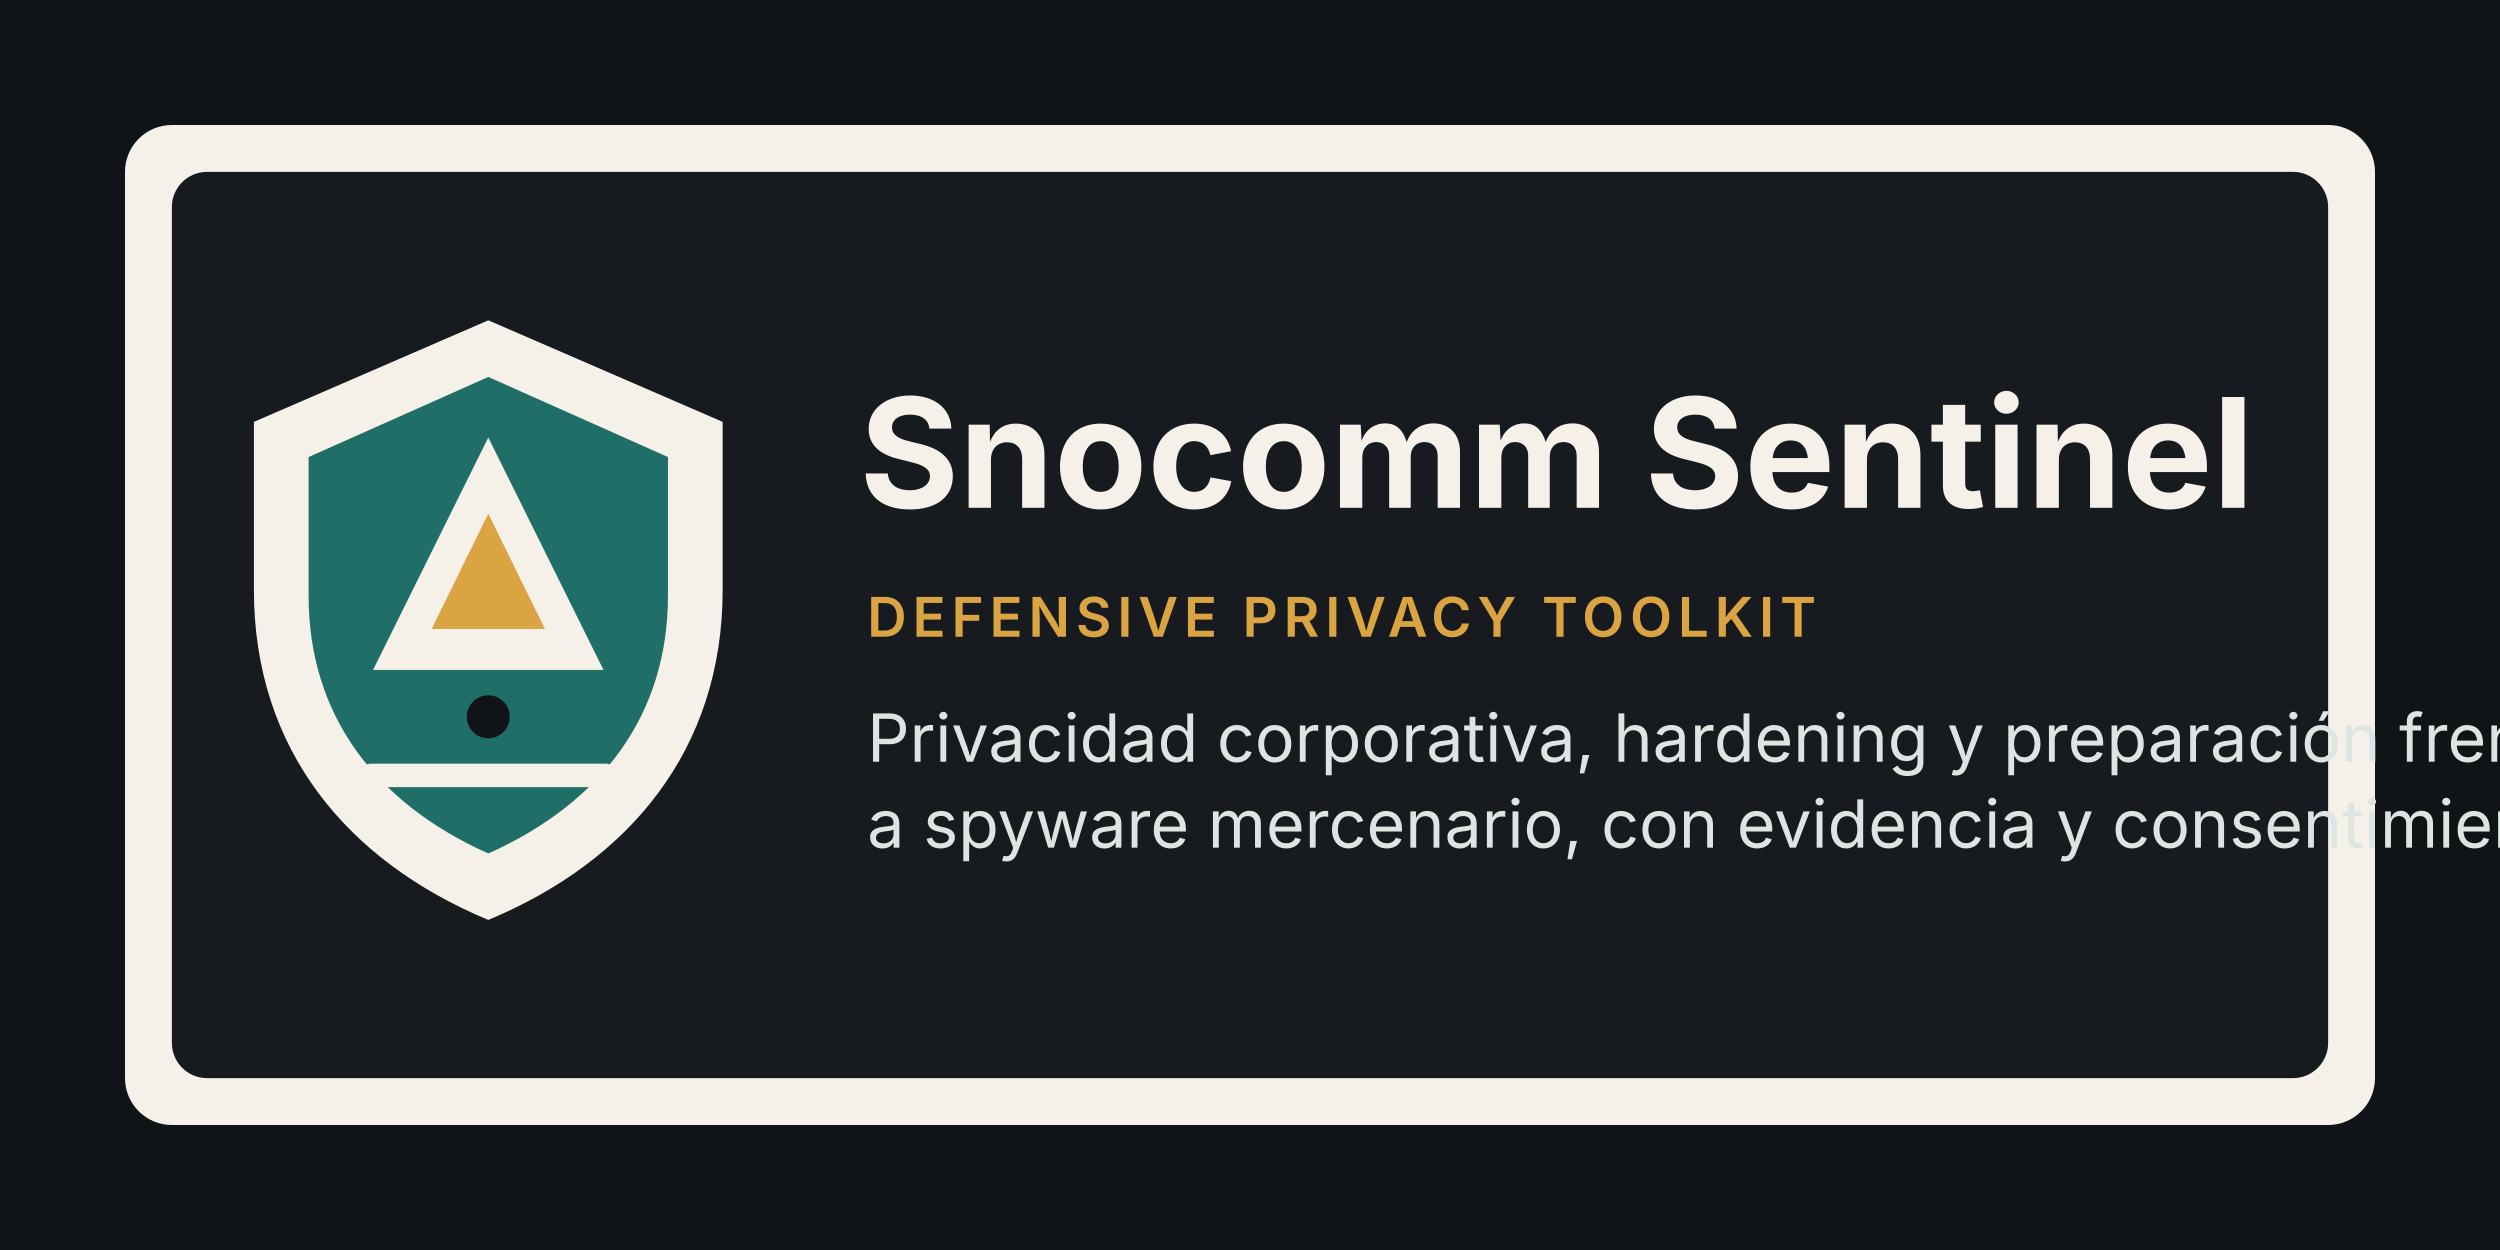
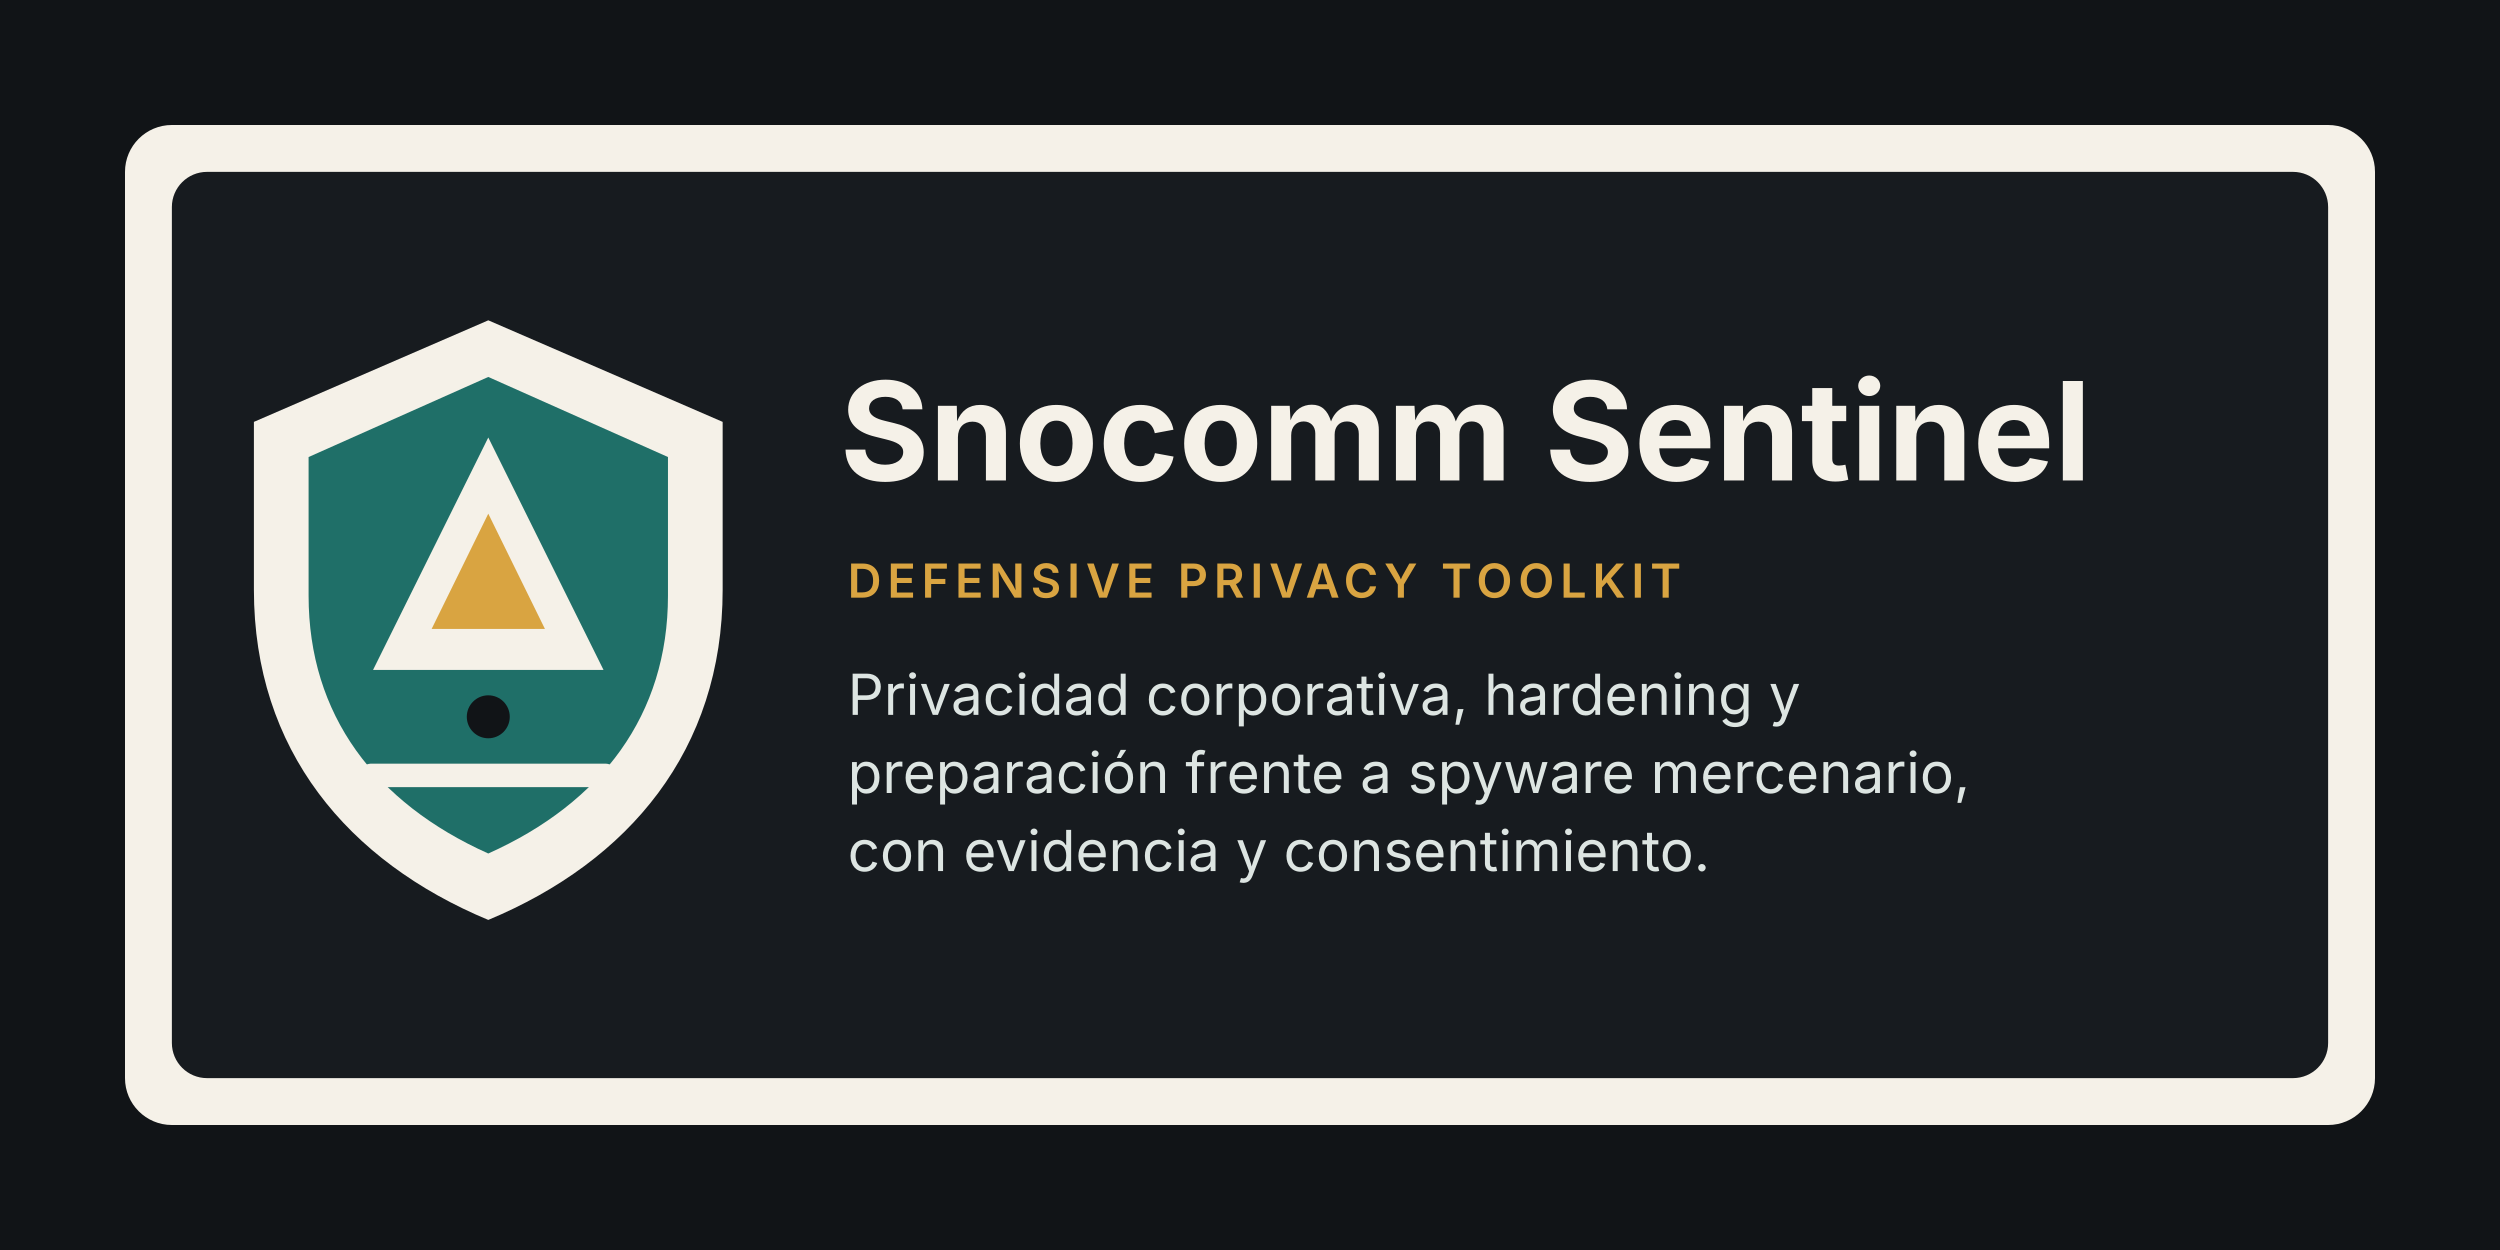
<svg xmlns="http://www.w3.org/2000/svg" viewBox="0 0 1280 640" role="img" aria-labelledby="title desc">
  <rect width="1280" height="640" fill="#111417" />
  <rect x="64" y="64" width="1152" height="512" rx="24" fill="#F5F1E8" />
  <rect x="88" y="88" width="1104" height="464" rx="18" fill="#171B1F" />
  <path d="M250 164 370 216v86c0 82-48 139-120 169-72-30-120-87-120-169v-86l120-52Z" fill="#F5F1E8" />
  <path d="M250 193 342 234v71c0 61-34 106-92 132-58-26-92-71-92-132v-71l92-41Z" fill="#1F6F68" />
  <path d="M250 224 309 343H191l59-119Z" fill="#F5F1E8" />
  <path d="M250 263 279 322h-58l29-59Z" fill="#D9A441" />
  <circle cx="250" cy="367" r="11" fill="#111417" />
  <path d="M190 397h120" stroke="#F5F1E8" stroke-width="12" stroke-linecap="round" />
-   <text x="440" y="260" fill="#F5F1E8" font-family="Inter, ui-sans-serif, system-ui, -apple-system, BlinkMacSystemFont, Segoe UI, sans-serif" font-size="78" font-weight="700">Snocomm Sentinel</text>
-   <text x="444" y="326" fill="#D9A441" font-family="Inter, ui-sans-serif, system-ui, -apple-system, BlinkMacSystemFont, Segoe UI, sans-serif" font-size="28" font-weight="600" letter-spacing="3">DEFENSIVE PRIVACY TOOLKIT</text>
-   <text x="444" y="390" fill="#DDE5E2" font-family="Inter, ui-sans-serif, system-ui, -apple-system, BlinkMacSystemFont, Segoe UI, sans-serif" font-size="34">Privacidad corporativa, hardening y preparación frente</text>
-   <text x="444" y="434" fill="#DDE5E2" font-family="Inter, ui-sans-serif, system-ui, -apple-system, BlinkMacSystemFont, Segoe UI, sans-serif" font-size="34">a spyware mercenario, con evidencia y consentimiento.</text>
+   <text x="430" y="246" fill="#F5F1E8" font-family="Inter, ui-sans-serif, system-ui, -apple-system, BlinkMacSystemFont, Segoe UI, sans-serif" font-size="70" font-weight="700">Snocomm Sentinel</text>
+   <text x="434" y="306" fill="#D9A441" font-family="Inter, ui-sans-serif, system-ui, -apple-system, BlinkMacSystemFont, Segoe UI, sans-serif" font-size="24" font-weight="600" letter-spacing="3">DEFENSIVE PRIVACY TOOLKIT</text>
+   <text x="434" y="366" fill="#DDE5E2" font-family="Inter, ui-sans-serif, system-ui, -apple-system, BlinkMacSystemFont, Segoe UI, sans-serif" font-size="29">Privacidad corporativa, hardening y</text>
+   <text x="434" y="406" fill="#DDE5E2" font-family="Inter, ui-sans-serif, system-ui, -apple-system, BlinkMacSystemFont, Segoe UI, sans-serif" font-size="29">preparación frente a spyware mercenario,</text>
+   <text x="434" y="446" fill="#DDE5E2" font-family="Inter, ui-sans-serif, system-ui, -apple-system, BlinkMacSystemFont, Segoe UI, sans-serif" font-size="29">con evidencia y consentimiento.</text>
</svg>
